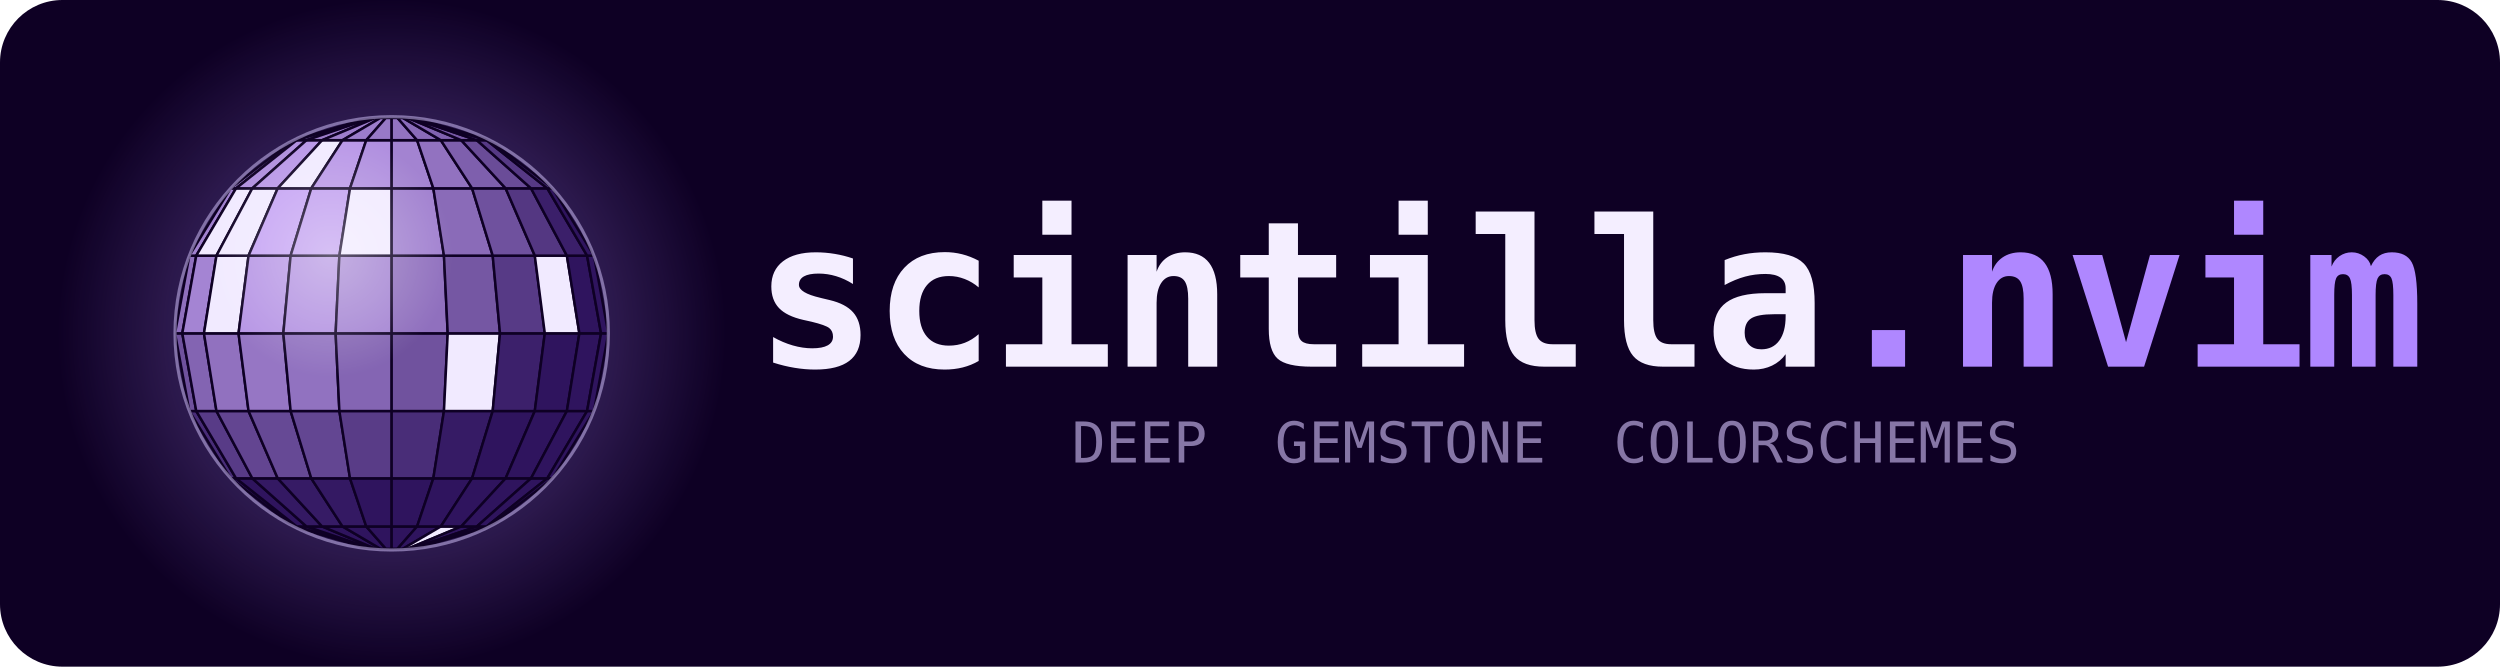
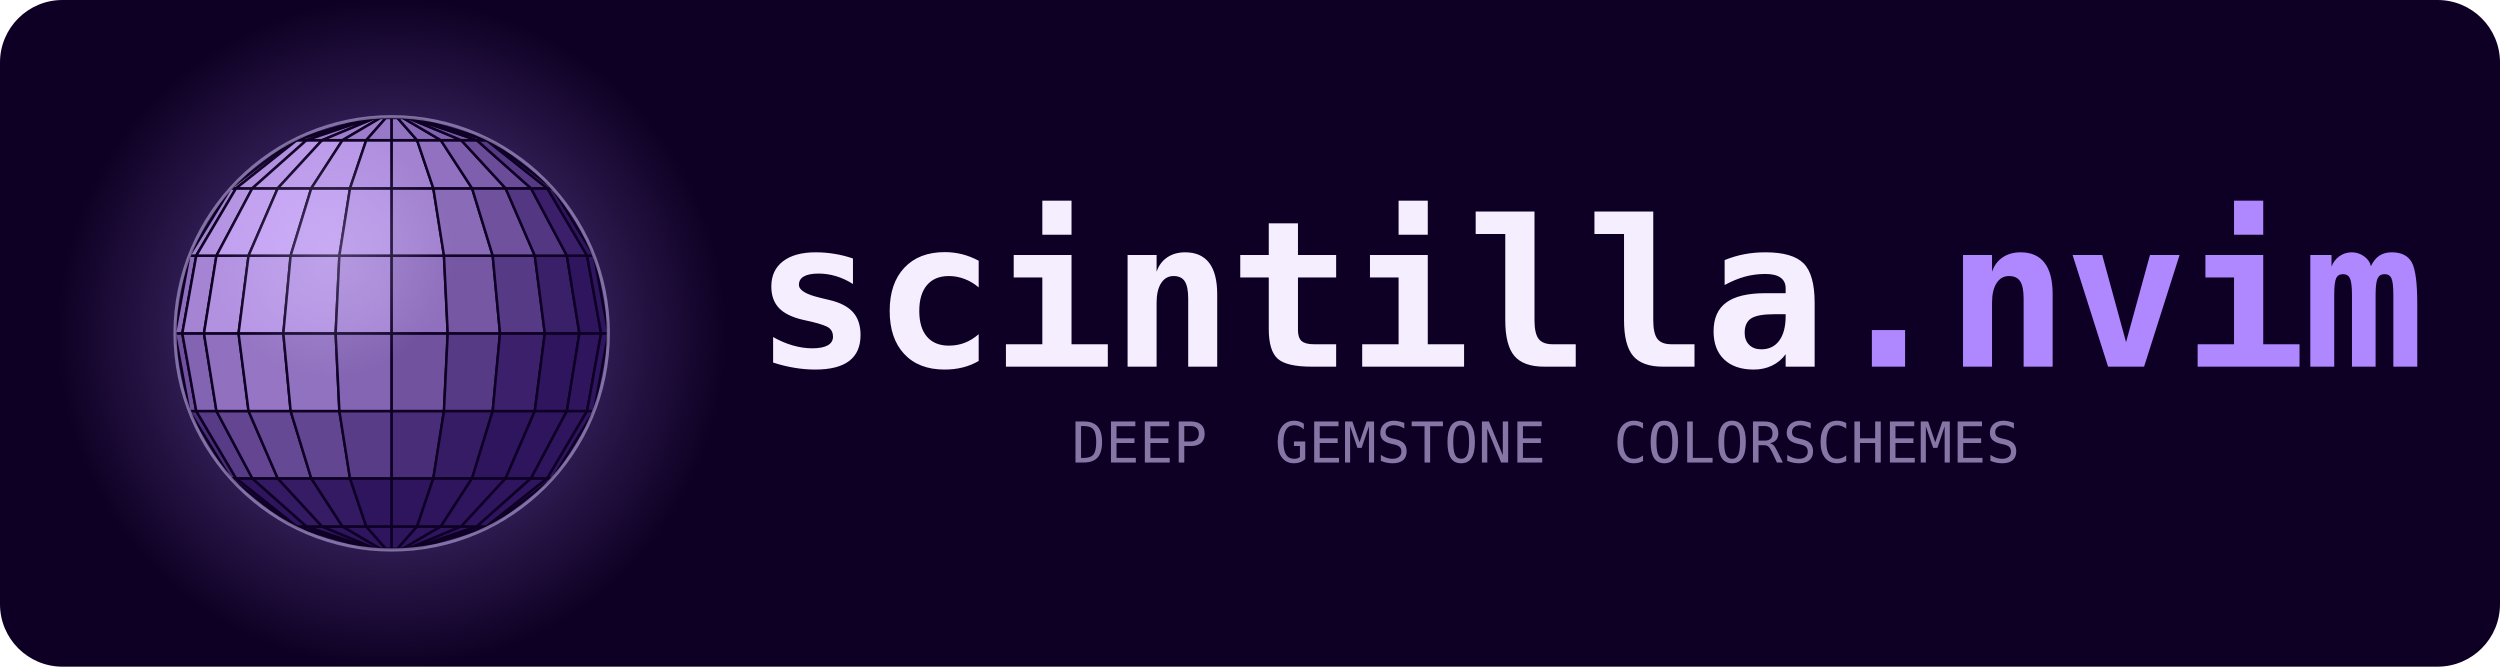
<svg xmlns="http://www.w3.org/2000/svg" viewBox="0 0 1200 320" width="1200" height="320" font-family="ui-monospace, 'SF Mono', 'JetBrains Mono', Menlo, monospace">
  <defs>
    <radialGradient id="glow" cx="0.5" cy="0.5" r="0.5">
      <stop offset="0" stop-color="#af87ff" stop-opacity="0.55" />
      <stop offset="1" stop-color="#af87ff" stop-opacity="0" />
    </radialGradient>
    <radialGradient id="sheen" cx="0.36" cy="0.32" r="0.7">
-       <stop offset="0" stop-color="#ffffff" stop-opacity="0.35" />
-       <stop offset="0.4" stop-color="#ffffff" stop-opacity="0" />
+       <stop offset="0" stop-color="#d9c8ff" stop-opacity="0.30" />
+       <stop offset="0.4" stop-color="#d9c8ff" stop-opacity="0" />
    </radialGradient>
    <clipPath id="ball">
      <circle cx="110" cy="160" r="104" />
    </clipPath>
  </defs>
  <rect width="1200" height="320" rx="30" fill="#0e0024" />
  <g transform="translate(78,0)">
    <circle cx="110" cy="160" r="160" fill="url(#glow)" />
    <g clip-path="url(#ball)" stroke="#0e0024" stroke-width="1.2" stroke-linejoin="round">
-       <polygon points="99.1,263.4 99.5,263.4 64.4,252.7 62.8,252.7" fill="#f1eaff" />
+       <polygon points="99.1,263.4 99.5,263.4 64.4,252.7 62.8,252.7" fill="#2f145e" />
      <polygon points="99.5,263.4 100.6,263.4 69.1,252.7 64.4,252.7" fill="#2f145e" />
      <polygon points="100.6,263.4 102.3,263.4 76.6,252.7 69.1,252.7" fill="#2f145e" />
      <polygon points="102.3,263.4 104.6,263.4 86.4,252.7 76.6,252.7" fill="#2f145e" />
      <polygon points="104.6,263.4 107.2,263.4 97.8,252.7 86.4,252.7" fill="#2f145e" />
      <polygon points="107.2,263.4 110.0,263.4 110.0,252.7 97.8,252.7" fill="#2f145e" />
      <polygon points="110.0,263.4 112.8,263.4 122.2,252.7 110.0,252.7" fill="#2f145e" />
      <polygon points="112.8,263.4 115.4,263.4 133.6,252.7 122.2,252.7" fill="#2f145e" />
-       <polygon points="115.4,263.4 117.7,263.4 143.4,252.7 133.6,252.7" fill="#f1eaff" />
+       <polygon points="115.4,263.4 117.7,263.4 143.4,252.7 133.6,252.7" fill="#2f145e" />
      <polygon points="117.7,263.4 119.4,263.4 150.9,252.7 143.4,252.7" fill="#2f145e" />
      <polygon points="119.4,263.4 120.5,263.4 155.6,252.7 150.9,252.7" fill="#2f145e" />
      <polygon points="120.5,263.4 120.9,263.4 157.2,252.7 155.6,252.7" fill="#2f145e" />
      <polygon points="62.8,252.7 64.4,252.7 35.3,229.6 32.7,229.6" fill="#2f145e" />
      <polygon points="64.4,252.7 69.1,252.7 43.1,229.6 35.3,229.6" fill="#2f145e" />
      <polygon points="69.1,252.7 76.6,252.7 55.3,229.6 43.1,229.6" fill="#341963" />
      <polygon points="76.6,252.7 86.4,252.7 71.4,229.6 55.3,229.6" fill="#361b65" />
      <polygon points="86.4,252.7 97.8,252.7 90.0,229.6 71.4,229.6" fill="#341963" />
      <polygon points="97.8,252.7 110.0,252.7 110.0,229.6 90.0,229.6" fill="#2f145e" />
      <polygon points="110.0,252.7 122.2,252.7 130.0,229.6 110.0,229.6" fill="#2f145e" />
      <polygon points="122.2,252.7 133.6,252.7 148.6,229.6 130.0,229.6" fill="#2f145e" />
      <polygon points="133.6,252.7 143.4,252.7 164.7,229.6 148.6,229.6" fill="#2f145e" />
      <polygon points="143.4,252.7 150.9,252.7 176.9,229.6 164.7,229.6" fill="#2f145e" />
      <polygon points="150.9,252.7 155.6,252.7 184.7,229.6 176.9,229.6" fill="#2f145e" />
      <polygon points="155.6,252.7 157.2,252.7 187.3,229.6 184.7,229.6" fill="#2f145e" />
      <polygon points="32.7,229.6 35.3,229.6 16.2,197.3 12.9,197.3" fill="#482c77" />
      <polygon points="35.3,229.6 43.1,229.6 25.9,197.3 16.2,197.3" fill="#583b87" />
      <polygon points="43.1,229.6 55.3,229.6 41.3,197.3 25.9,197.3" fill="#634591" />
      <polygon points="55.3,229.6 71.4,229.6 61.5,197.3 41.3,197.3" fill="#664995" />
      <polygon points="71.4,229.6 90.0,229.6 84.9,197.3 61.5,197.3" fill="#634692" />
      <polygon points="90.0,229.6 110.0,229.6 110.0,197.3 84.9,197.3" fill="#593c87" />
      <polygon points="110.0,229.6 130.0,229.6 135.1,197.3 110.0,197.3" fill="#492d78" />
      <polygon points="130.0,229.6 148.6,229.6 158.5,197.3 135.1,197.3" fill="#361b65" />
      <polygon points="148.6,229.6 164.7,229.6 178.7,197.3 158.5,197.3" fill="#2f145e" />
      <polygon points="164.7,229.6 176.9,229.6 194.1,197.3 178.7,197.3" fill="#2f145e" />
      <polygon points="176.9,229.6 184.7,229.6 203.8,197.3 194.1,197.3" fill="#2f145e" />
      <polygon points="184.7,229.6 187.3,229.6 207.1,197.3 203.8,197.3" fill="#2f145e" />
      <polygon points="12.9,197.3 16.2,197.3 9.5,160.0 6.0,160.0" fill="#6f519d" />
      <polygon points="16.2,197.3 25.9,197.3 19.9,160.0 9.5,160.0" fill="#8364b2" />
      <polygon points="25.9,197.3 41.3,197.3 36.5,160.0 19.9,160.0" fill="#9171bf" />
      <polygon points="41.3,197.3 61.5,197.3 58.0,160.0 36.5,160.0" fill="#9676c4" />
      <polygon points="61.5,197.3 84.9,197.3 83.1,160.0 58.0,160.0" fill="#9172c0" />
      <polygon points="84.9,197.3 110.0,197.3 110.0,160.0 83.1,160.0" fill="#8465b3" />
      <polygon points="110.0,197.3 135.1,197.3 136.9,160.0 110.0,160.0" fill="#70529e" />
-       <polygon points="135.1,197.3 158.5,197.3 162.0,160.0 136.9,160.0" fill="#f1eaff" />
+       <polygon points="135.1,197.3 158.5,197.3 162.0,160.0 136.9,160.0" fill="#563a85" />
      <polygon points="158.5,197.3 178.7,197.3 183.5,160.0 162.0,160.0" fill="#3c206b" />
      <polygon points="178.7,197.3 194.1,197.3 200.1,160.0 183.5,160.0" fill="#2f145e" />
      <polygon points="194.1,197.3 203.8,197.3 210.5,160.0 200.1,160.0" fill="#2f145e" />
      <polygon points="203.8,197.3 207.1,197.3 214.0,160.0 210.5,160.0" fill="#2f145e" />
      <polygon points="6.0,160.0 9.5,160.0 16.2,122.7 12.9,122.7" fill="#8f6fbd" />
      <polygon points="9.5,160.0 19.9,160.0 25.9,122.7 16.2,122.7" fill="#a484d3" />
-       <polygon points="19.9,160.0 36.5,160.0 41.3,122.7 25.9,122.7" fill="#f1eaff" />
+       <polygon points="19.9,160.0 36.5,160.0 41.3,122.7 25.9,122.7" fill="#b291e0" />
      <polygon points="36.5,160.0 58.0,160.0 61.5,122.7 41.3,122.7" fill="#b796e5" />
      <polygon points="58.0,160.0 83.1,160.0 84.9,122.7 61.5,122.7" fill="#b392e1" />
      <polygon points="83.1,160.0 110.0,160.0 110.0,122.7 84.9,122.7" fill="#a585d3" />
      <polygon points="110.0,160.0 136.9,160.0 135.1,122.7 110.0,122.7" fill="#9070be" />
      <polygon points="136.9,160.0 162.0,160.0 158.5,122.7 135.1,122.7" fill="#7557a3" />
      <polygon points="162.0,160.0 183.5,160.0 178.7,122.7 158.5,122.7" fill="#573a86" />
-       <polygon points="183.5,160.0 200.1,160.0 194.1,122.7 178.7,122.7" fill="#f1eaff" />
+       <polygon points="183.5,160.0 200.1,160.0 194.1,122.7 178.7,122.7" fill="#3a1f69" />
      <polygon points="200.1,160.0 210.5,160.0 203.8,122.7 194.1,122.7" fill="#2f145e" />
      <polygon points="210.5,160.0 214.0,160.0 207.1,122.7 203.8,122.7" fill="#2f145e" />
      <polygon points="12.9,122.7 16.2,122.7 35.3,90.4 32.7,90.4" fill="#a181cf" />
-       <polygon points="16.2,122.7 25.9,122.7 43.1,90.4 35.3,90.4" fill="#f1eaff" />
-       <polygon points="25.9,122.7 41.3,122.7 55.3,90.4 43.1,90.4" fill="#f1eaff" />
+       <polygon points="16.2,122.7 25.9,122.7 43.1,90.4 35.3,90.4" fill="#b493e2" />
+       <polygon points="25.9,122.7 41.3,122.7 55.3,90.4 43.1,90.4" fill="#c19fef" />
      <polygon points="41.3,122.7 61.5,122.7 71.4,90.4 55.3,90.4" fill="#c5a3f3" />
      <polygon points="61.5,122.7 84.9,122.7 90.0,90.4 71.4,90.4" fill="#c19fef" />
-       <polygon points="84.9,122.7 110.0,122.7 110.0,90.4 90.0,90.4" fill="#f1eaff" />
+       <polygon points="84.9,122.7 110.0,122.7 110.0,90.4 90.0,90.4" fill="#b594e3" />
      <polygon points="110.0,122.7 135.1,122.7 130.0,90.4 110.0,90.4" fill="#a282d0" />
      <polygon points="135.1,122.7 158.5,122.7 148.6,90.4 130.0,90.4" fill="#8a6bb8" />
      <polygon points="158.5,122.7 178.7,122.7 164.7,90.4 148.6,90.4" fill="#6f519e" />
      <polygon points="178.7,122.7 194.1,122.7 176.9,90.4 164.7,90.4" fill="#543782" />
      <polygon points="194.1,122.7 203.8,122.7 184.7,90.4 176.9,90.4" fill="#3b1f6a" />
      <polygon points="203.8,122.7 207.1,122.7 187.3,90.4 184.7,90.4" fill="#2f145e" />
      <polygon points="32.7,90.4 35.3,90.4 64.4,67.3 62.8,67.3" fill="#a282d0" />
      <polygon points="35.3,90.4 43.1,90.4 69.1,67.3 64.4,67.3" fill="#b08fde" />
      <polygon points="43.1,90.4 55.3,90.4 76.6,67.3 69.1,67.3" fill="#b997e7" />
-       <polygon points="55.3,90.4 71.4,90.4 86.4,67.3 76.6,67.3" fill="#f1eaff" />
+       <polygon points="55.3,90.4 71.4,90.4 86.4,67.3 76.6,67.3" fill="#bc9aea" />
      <polygon points="71.4,90.4 90.0,90.4 97.8,67.3 86.4,67.3" fill="#b997e7" />
      <polygon points="90.0,90.4 110.0,90.4 110.0,67.3 97.8,67.3" fill="#b08fdf" />
      <polygon points="110.0,90.4 130.0,90.4 122.2,67.3 110.0,67.3" fill="#a383d1" />
      <polygon points="130.0,90.4 148.6,90.4 133.6,67.3 122.2,67.3" fill="#9272c0" />
      <polygon points="148.6,90.4 164.7,90.4 143.4,67.3 133.6,67.3" fill="#7e5fad" />
      <polygon points="164.7,90.4 176.9,90.4 150.9,67.3 143.4,67.3" fill="#6a4c98" />
      <polygon points="176.9,90.4 184.7,90.4 155.6,67.3 150.9,67.3" fill="#563985" />
      <polygon points="184.7,90.4 187.3,90.4 157.2,67.3 155.6,67.3" fill="#452974" />
      <polygon points="62.8,67.3 64.4,67.3 99.5,56.6 99.1,56.6" fill="#9272c0" />
      <polygon points="64.4,67.3 69.1,67.3 100.6,56.6 99.5,56.6" fill="#9878c7" />
      <polygon points="69.1,67.3 76.6,67.3 102.3,56.6 100.6,56.6" fill="#9c7cca" />
      <polygon points="76.6,67.3 86.4,67.3 104.6,56.6 102.3,56.6" fill="#9e7dcc" />
      <polygon points="86.4,67.3 97.8,67.3 107.2,56.6 104.6,56.6" fill="#9c7ccb" />
      <polygon points="97.8,67.3 110.0,67.3 110.0,56.6 107.2,56.6" fill="#9879c7" />
      <polygon points="110.0,67.3 122.2,67.3 112.8,56.6 110.0,56.6" fill="#9273c1" />
      <polygon points="122.2,67.3 133.6,67.3 115.4,56.6 112.8,56.6" fill="#8a6bb9" />
      <polygon points="133.6,67.3 143.4,67.3 117.7,56.6 115.4,56.6" fill="#8162b0" />
      <polygon points="143.4,67.3 150.9,67.3 119.4,56.6 117.7,56.6" fill="#7859a6" />
      <polygon points="150.9,67.3 155.6,67.3 120.5,56.6 119.4,56.6" fill="#6e509d" />
      <polygon points="155.6,67.3 157.2,67.3 120.9,56.6 120.5,56.6" fill="#654894" />
    </g>
    <circle cx="110" cy="160" r="104" fill="url(#sheen)" />
    <circle cx="110" cy="160" r="104" fill="none" stroke="#d9c8ff" stroke-opacity="0.5" stroke-width="1.5" />
    <text x="284" y="176" font-size="98" font-weight="700" fill="#f4eeff" textLength="760" lengthAdjust="spacing" letter-spacing="-2">scintilla<tspan fill="#af87ff">.nvim</tspan>
    </text>
    <text x="664" y="222" font-size="27" fill="#8676a6" text-anchor="middle" textLength="560" lengthAdjust="spacing">DEEP  GEMSTONE  COLORSCHEMES</text>
  </g>
</svg>
